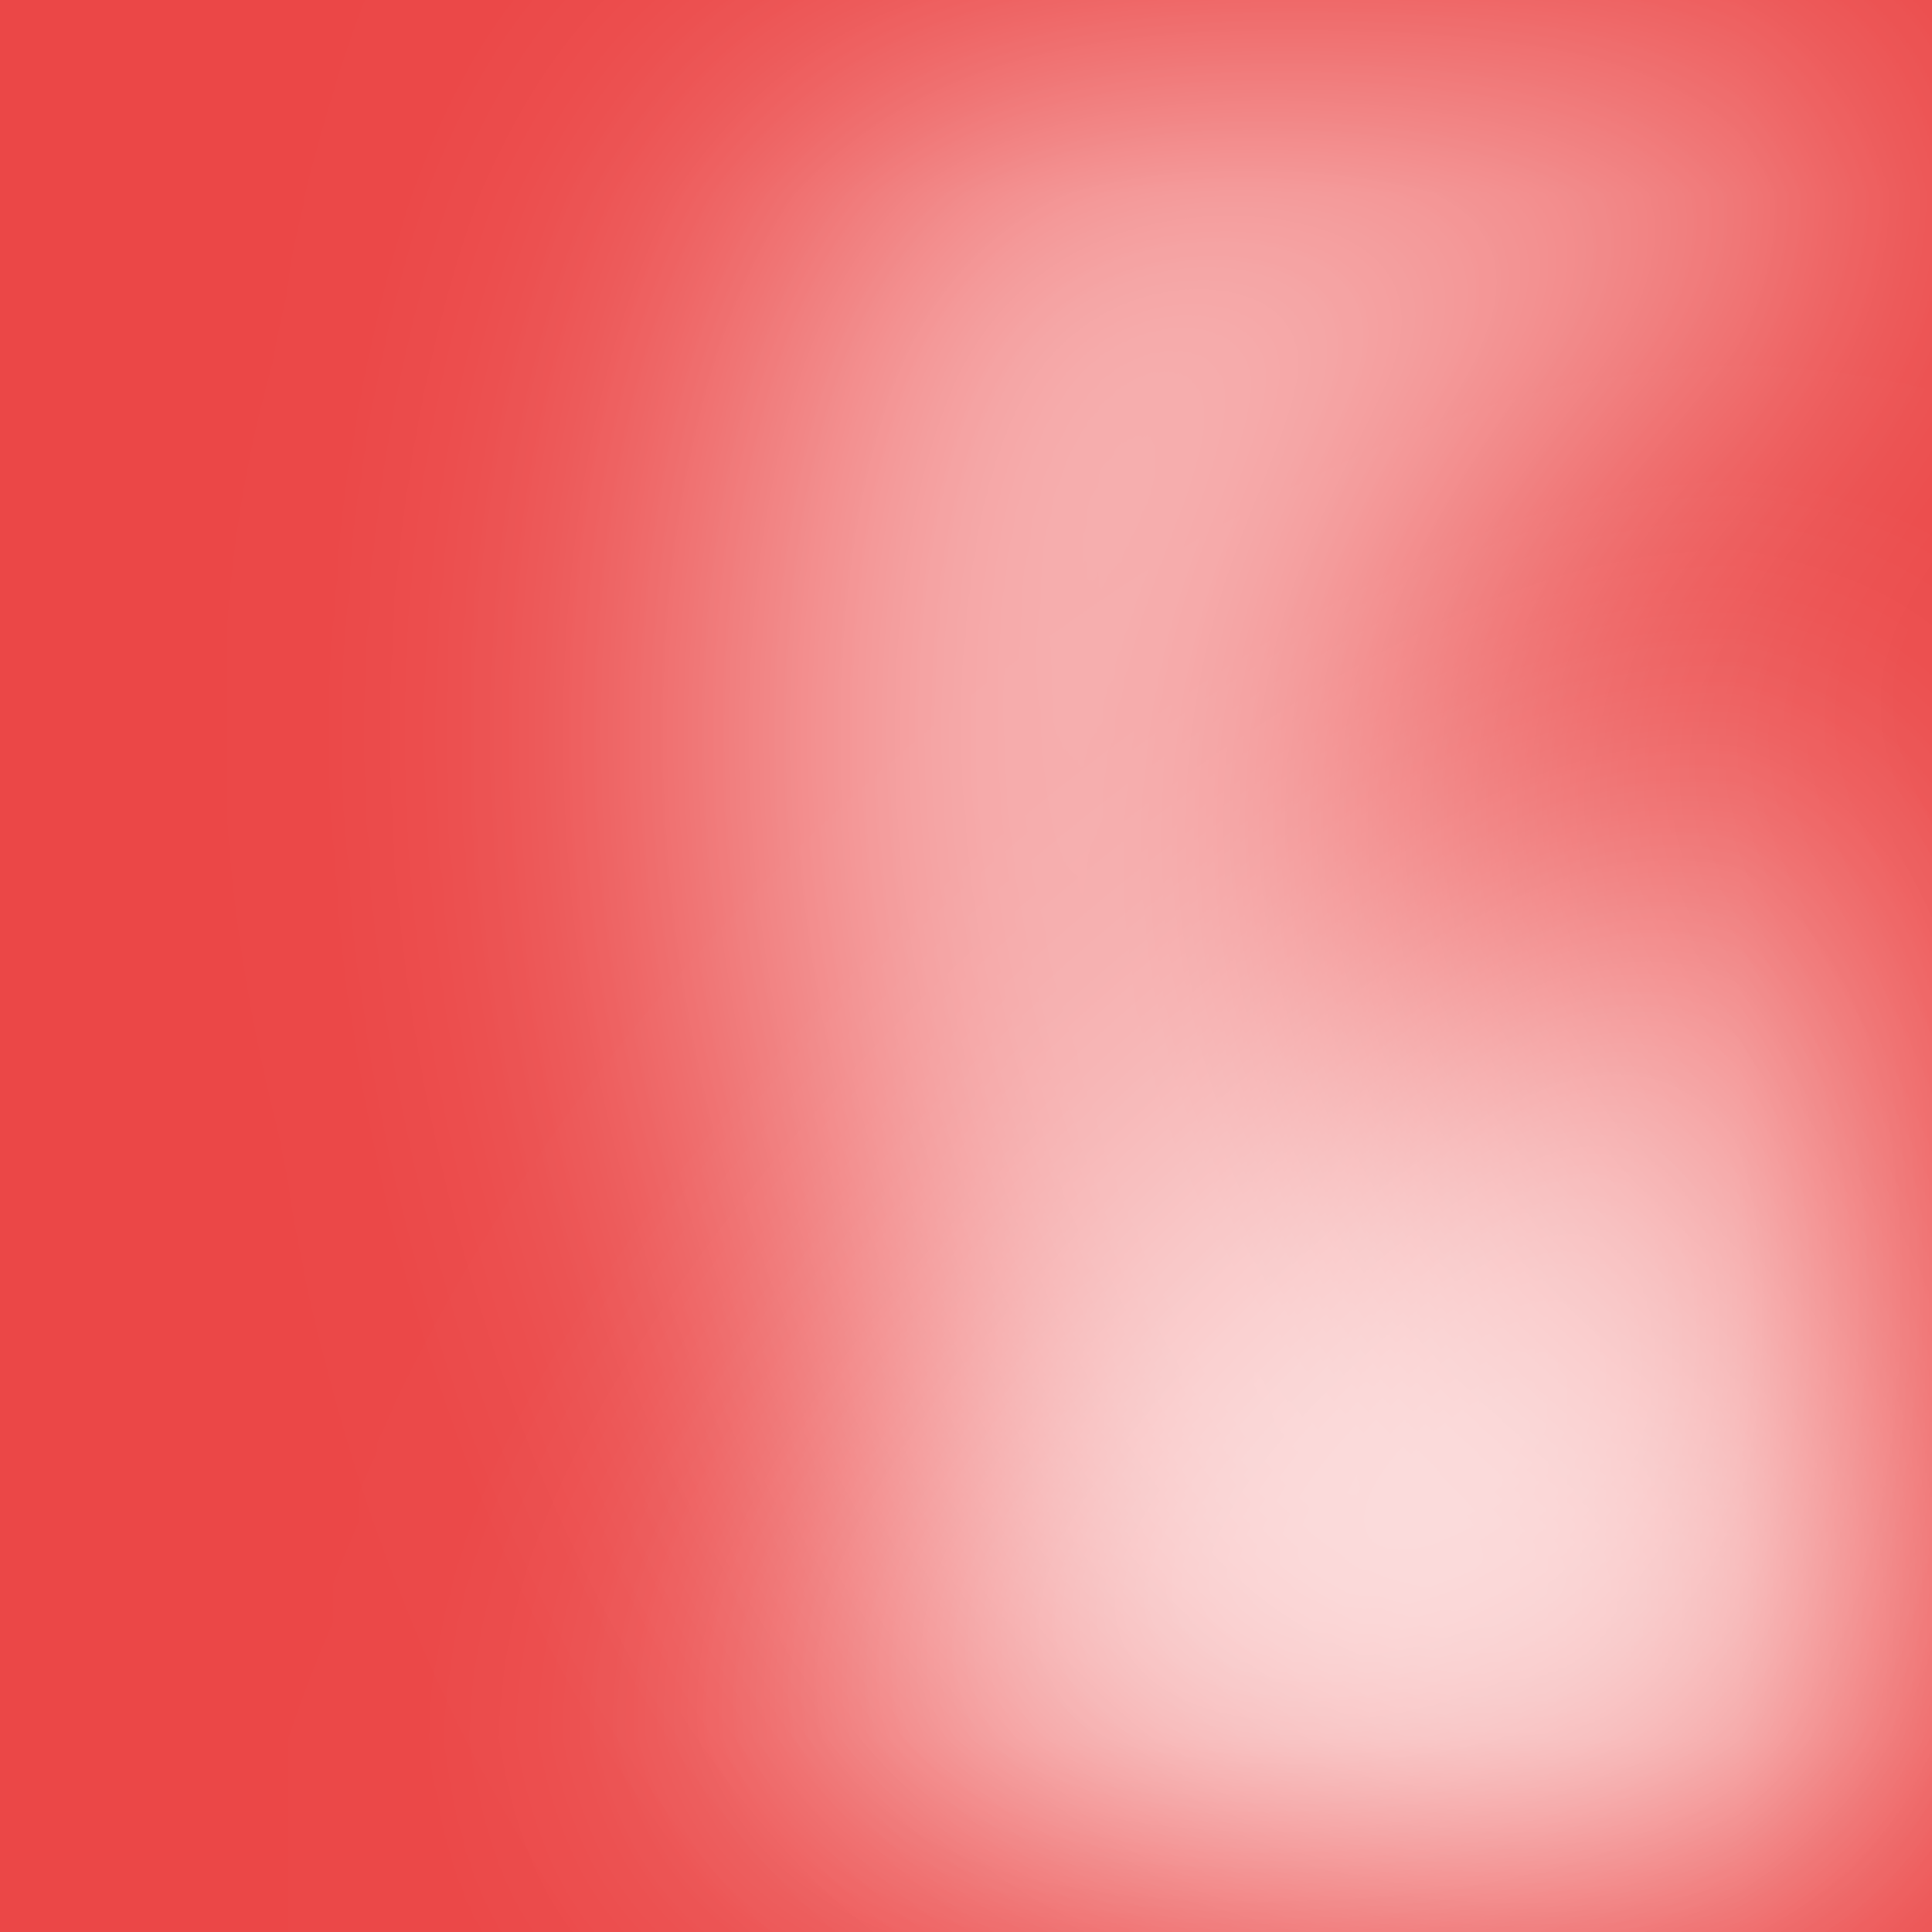
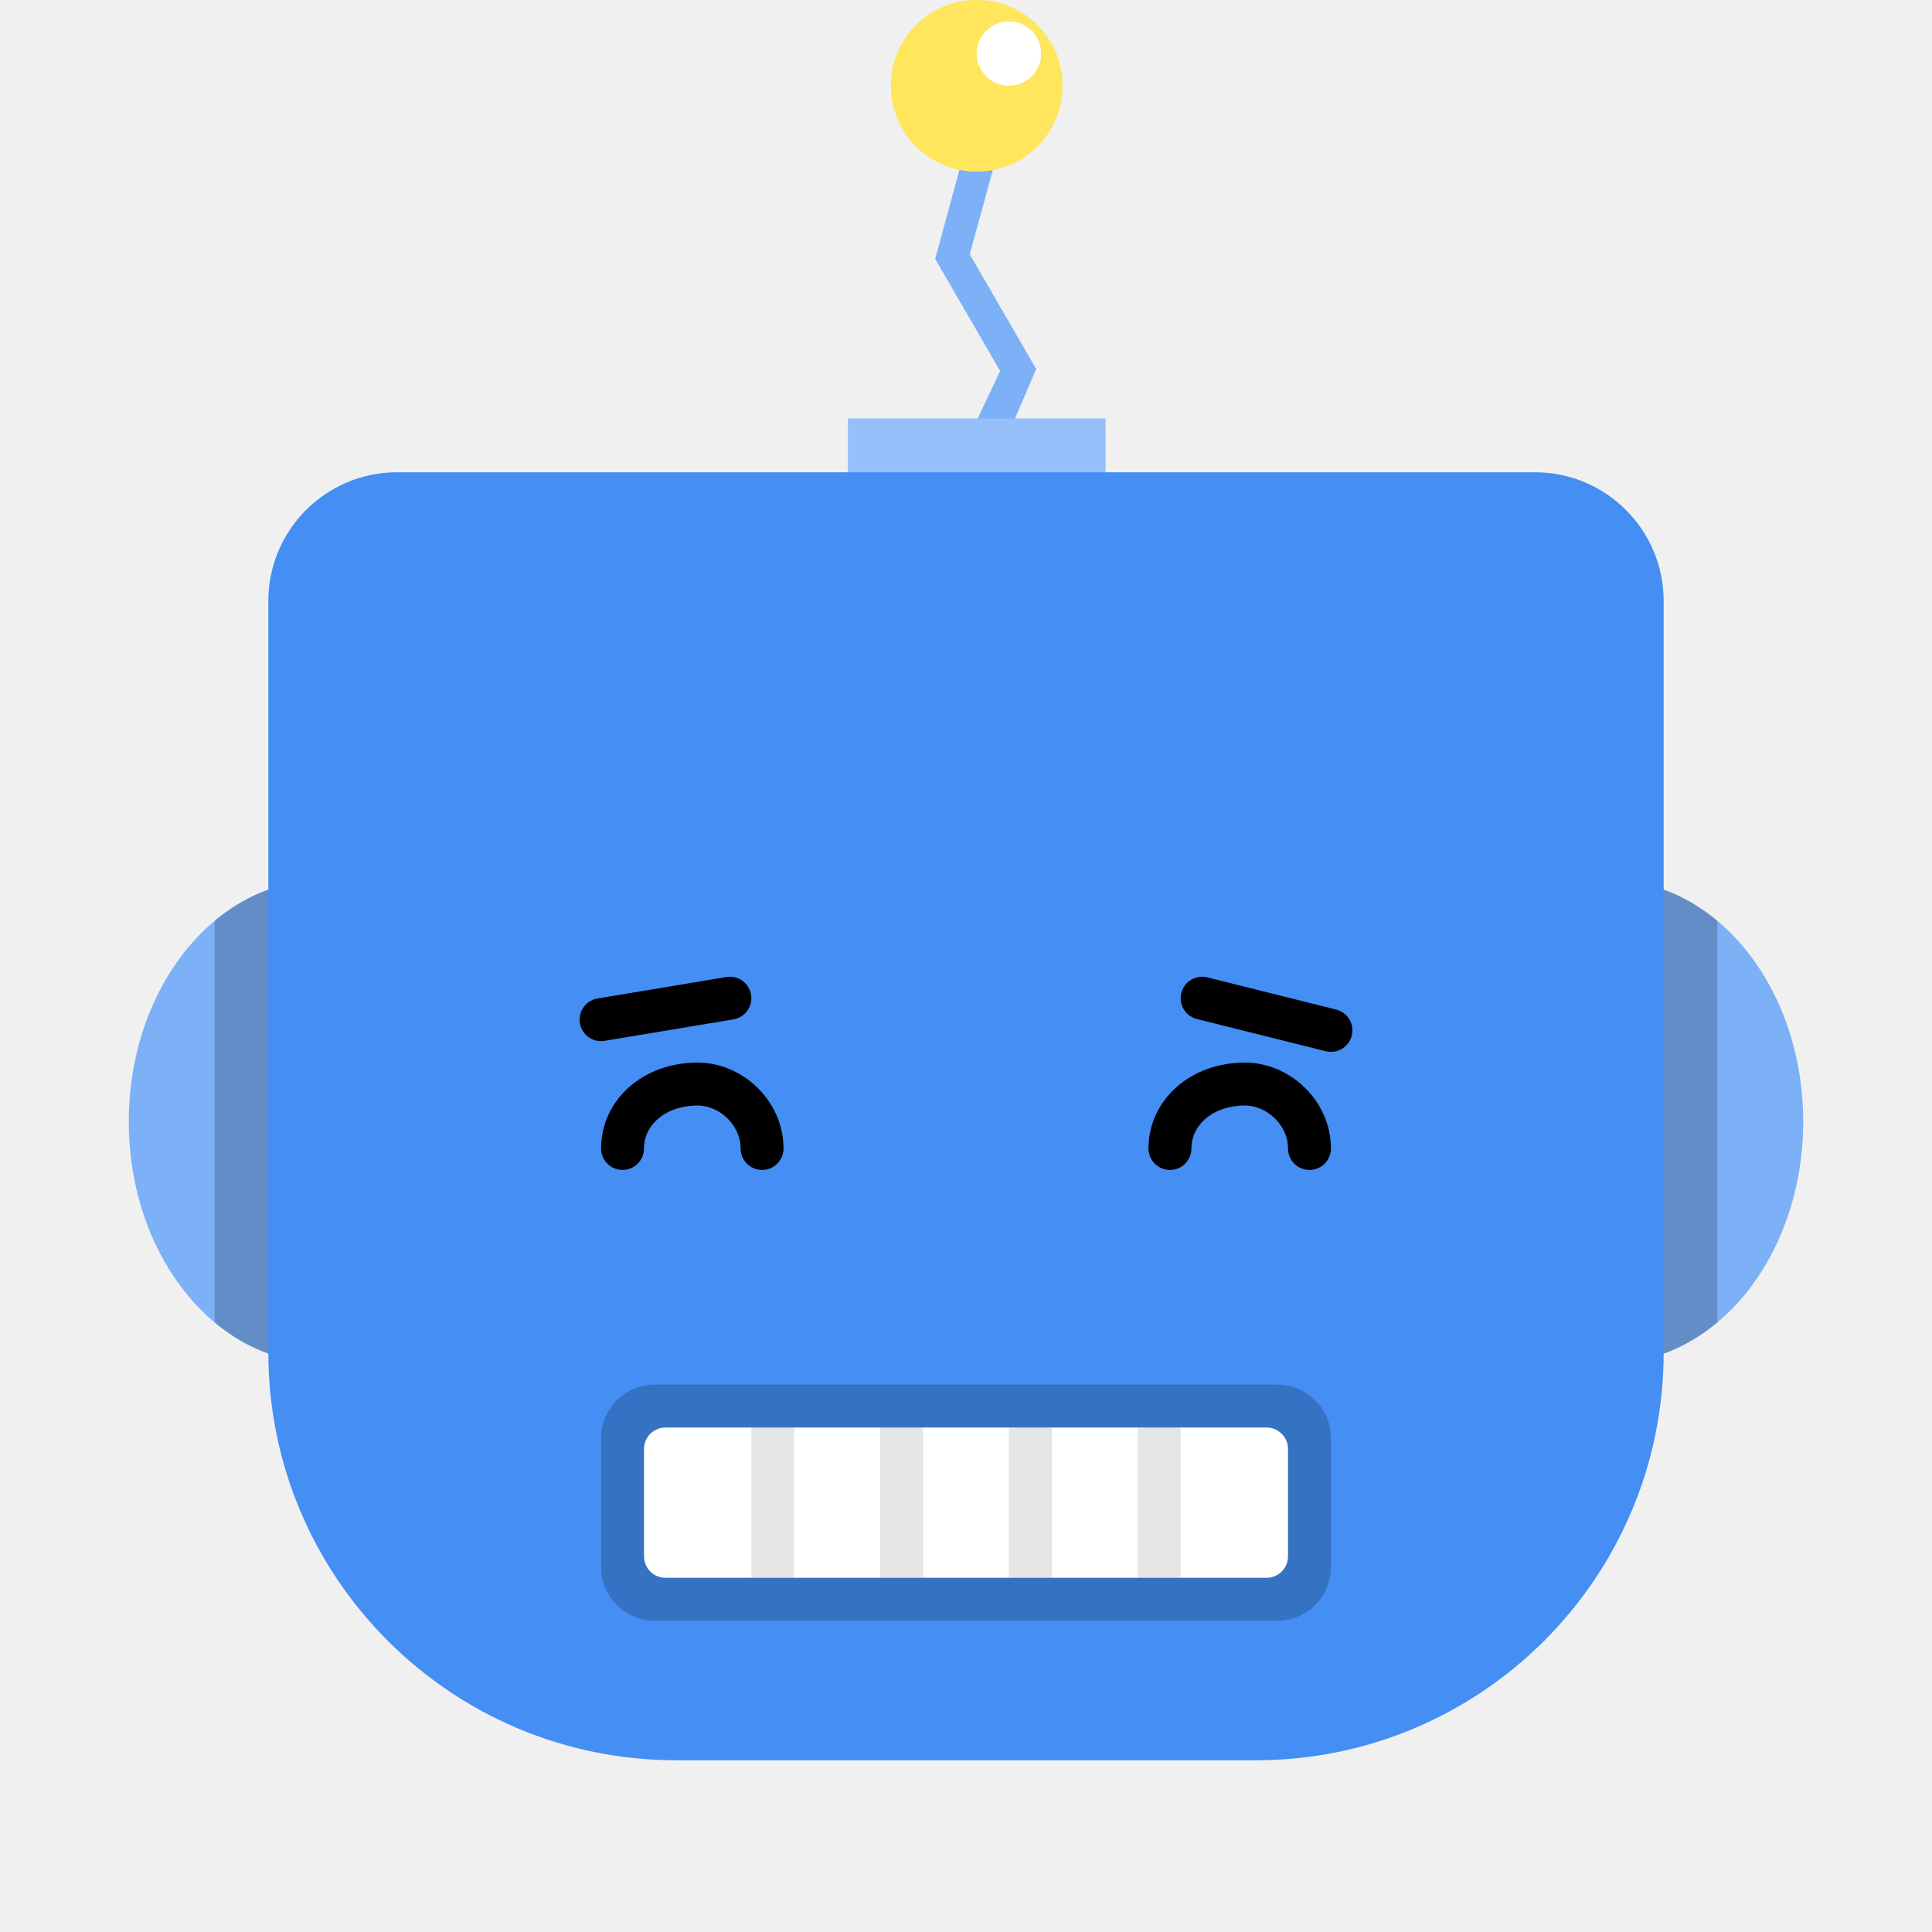
- <svg xmlns="http://www.w3.org/2000/svg" viewBox="0 0 100 100" fill="none" shape-rendering="auto" aria-hidden="true">
+ <svg xmlns="http://www.w3.org/2000/svg" viewBox="0 0 180 180" fill="none" shape-rendering="auto" aria-hidden="true">
  <defs>
-     <g id="shape-d-77833d60">
-       <path d="M67 147.4H11V1.9h55.4q22.5 0 38.8 8.8a60 60 0 0 1 25.3 25q9 16.2 9 39 0 22.7-9 39a61 61 0 0 1-25 25 81 81 0 0 1-38.5 8.7m-16.5-33.5h15a44 44 0 0 0 18.5-3.5q7.6-3.4 11.6-12t4-23.7-4-23.7a24 24 0 0 0-12-12 47 47 0 0 0-19.2-3.5H50.5z" fill="white" />
+     <g id="sides-round-4113bfac">
+       <mask id="sidesRound-a" style="mask-type:luminance">
+         <ellipse cx="144" cy="38.5" rx="18" ry="22.5" fill="white" />
+         <ellipse cx="18" cy="22.5" rx="18" ry="22.5" transform="matrix(-1 0 0 1 42 16)" fill="white" />
+       </mask>
+       <g mask="url(#sidesRound-a)">
+         <path d="M-6 0h180v76H-6z" fill="#448ef4" />
+         <path d="M-6 0h180v76H-6z" fill="white" fill-opacity=".3" />
+         <path fill="black" fill-opacity=".2" d="M14 0h140v76H14z" />
+       </g>
    </g>
-     <g id="shape-g-77833d60">
-       <path d="M101.6 50a20 20 0 0 0-14.7-14.6q-3.9-1-8.5-1-10 0-17 4.7a30 30 0 0 0-10.6 13.7q-3.6 9-3.6 21.6 0 12.8 3.5 21.9 3.4 9 10.3 13.9a29 29 0 0 0 17.2 4.8q9 0 15-2.6 6-2.7 9-7.5t3-11.3l6.8.7H78.7V66.2h64.5v20.1q0 20-8.4 34a56 56 0 0 1-23.2 21.6Q97 149.4 78 149.4q-21.3 0-37.3-9t-25-25.7-9-39.7A87 87 0 0 1 12 43 67 67 0 0 1 50 5q13-5 27.6-5 12.9 0 24 3.7 11.1 3.6 19.7 10.3a50 50 0 0 1 20.2 36z" fill="white" />
+     <g id="top-antennaCrooked-4113bfac">
+       <mask id="topAntennaCrooked-a" style="mask-type:luminance">
+         <path d="M47.54 34.98 43 45.59h-3.74l4.92-10.43-6.05-10.43 3.22-11.84 2.9.8-2.9 10.6z" fill="white" />
+         <path fill="white" d="M30 39.59h24v13H30z" />
+       </mask>
+       <g mask="url(#topAntennaCrooked-a)">
+         <path d="M-8 .6H92v52H-8z" fill="#448ef4" />
+         <path d="M-8 6.6H92v52H-8z" fill="white" fill-opacity=".3" />
+         <path fill="white" fill-opacity=".2" d="M30 39.59h24v13H30z" />
+       </g>
+       <circle cx="42" cy="8.59" r="8" fill="#FFE65C" />
+       <circle cx="45" cy="5.59" r="3" fill="white" />
    </g>
-     <filter id="dicebearGlass-a" x="-57" y="-56.4" width="214" height="213.4" filterUnits="userSpaceOnUse" color-interpolation-filters="sRGB">
-       <feFlood flood-opacity="0" result="r0" />
-       <feBlend in="SourceGraphic" in2="r0" result="r1" />
-       <feGaussianBlur stdDeviation="16" result="r2" />
-     </filter>
-     <filter id="dicebearGlass-b" x="-57" y="-56.4" width="214" height="213.4" filterUnits="userSpaceOnUse" color-interpolation-filters="sRGB">
-       <feFlood flood-opacity="0" result="r0" />
-       <feBlend in="SourceGraphic" in2="r0" result="r1" />
-       <feGaussianBlur stdDeviation="16" result="r2" />
-     </filter>
-     <g id="animation-none-77833d60" />
-     <clipPath id="clip-77833d60">
-       <rect width="100" height="100" rx="0" ry="0" />
+     <g id="head-square02-4113bfac">
+       <mask id="headSquare02-a" style="mask-type:luminance">
+         <path d="M0 12A12 12 0 0 1 12 0h106a12 12 0 0 1 12 12v70a38 38 0 0 1-38 38H38A38 38 0 0 1 0 82z" fill="white" />
+       </mask>
+       <g mask="url(#headSquare02-a)">
+         <path d="M-2-2h134v124H-2z" fill="#448ef4" />
+       </g>
+     </g>
+     <g id="mouth-grill03-4113bfac">
+       <rect y="1" width="68" height="22" rx="5" fill="black" fill-opacity=".2" />
+       <rect x="4" y="5" width="60" height="14" rx="2" fill="white" />
+       <path fill="black" fill-opacity=".1" d="M14 5h4v14h-4zm24 0h4v14h-4zM26 5h4v14h-4zm24 0h4v14h-4z" />
+     </g>
+     <g id="eyes-happy-4113bfac">
+       <path d="m18 19 12-2M20 31c0-3.31 2.9-6 7-6 3.1 0 6 2.69 6 6m53-11-12-3m10 14c0-3.31-2.9-6-6-6-4.1 0-7 2.69-7 6" stroke="black" stroke-width="4" stroke-linecap="round" stroke-linejoin="round" />
+     </g>
+     <clipPath id="clip-4113bfac">
+       <rect width="180" height="180" rx="0" ry="0" />
    </clipPath>
  </defs>
-   <g clip-path="url(#clip-77833d60)">
-     <rect width="100" height="100" fill="#eb4747" />
-     <g style="mix-blend-mode:screen" opacity=".6" filter="url(#dicebearGlass-a)">
-       <g class="dbgl-p2">
-         <use transform="translate(-25 -24.4) translate(55.404, 59.02958) rotate(-134.1696, 75, 74.7)" href="#shape-d-77833d60" />
-       </g>
-     </g>
-     <g style="mix-blend-mode:screen" opacity=".6" filter="url(#dicebearGlass-b)">
-       <g class="dbgl-p1">
-         <use transform="translate(-25 -24.4) translate(61.4433, -13.44675) rotate(76.4338, 75, 74.7)" href="#shape-g-77833d60" />
-       </g>
-     </g>
-     <use href="#animation-none-77833d60" />
+   <g clip-path="url(#clip-4113bfac)">
+     <use transform="translate(6 66)" href="#sides-round-4113bfac" />
+     <use transform="translate(49 -.6)" href="#top-antennaCrooked-4113bfac" />
+     <use transform="translate(25 44)" href="#head-square02-4113bfac" />
+     <use transform="translate(56 128)" href="#mouth-grill03-4113bfac" />
+     <use transform="translate(38 76)" href="#eyes-happy-4113bfac" />
  </g>
</svg>
